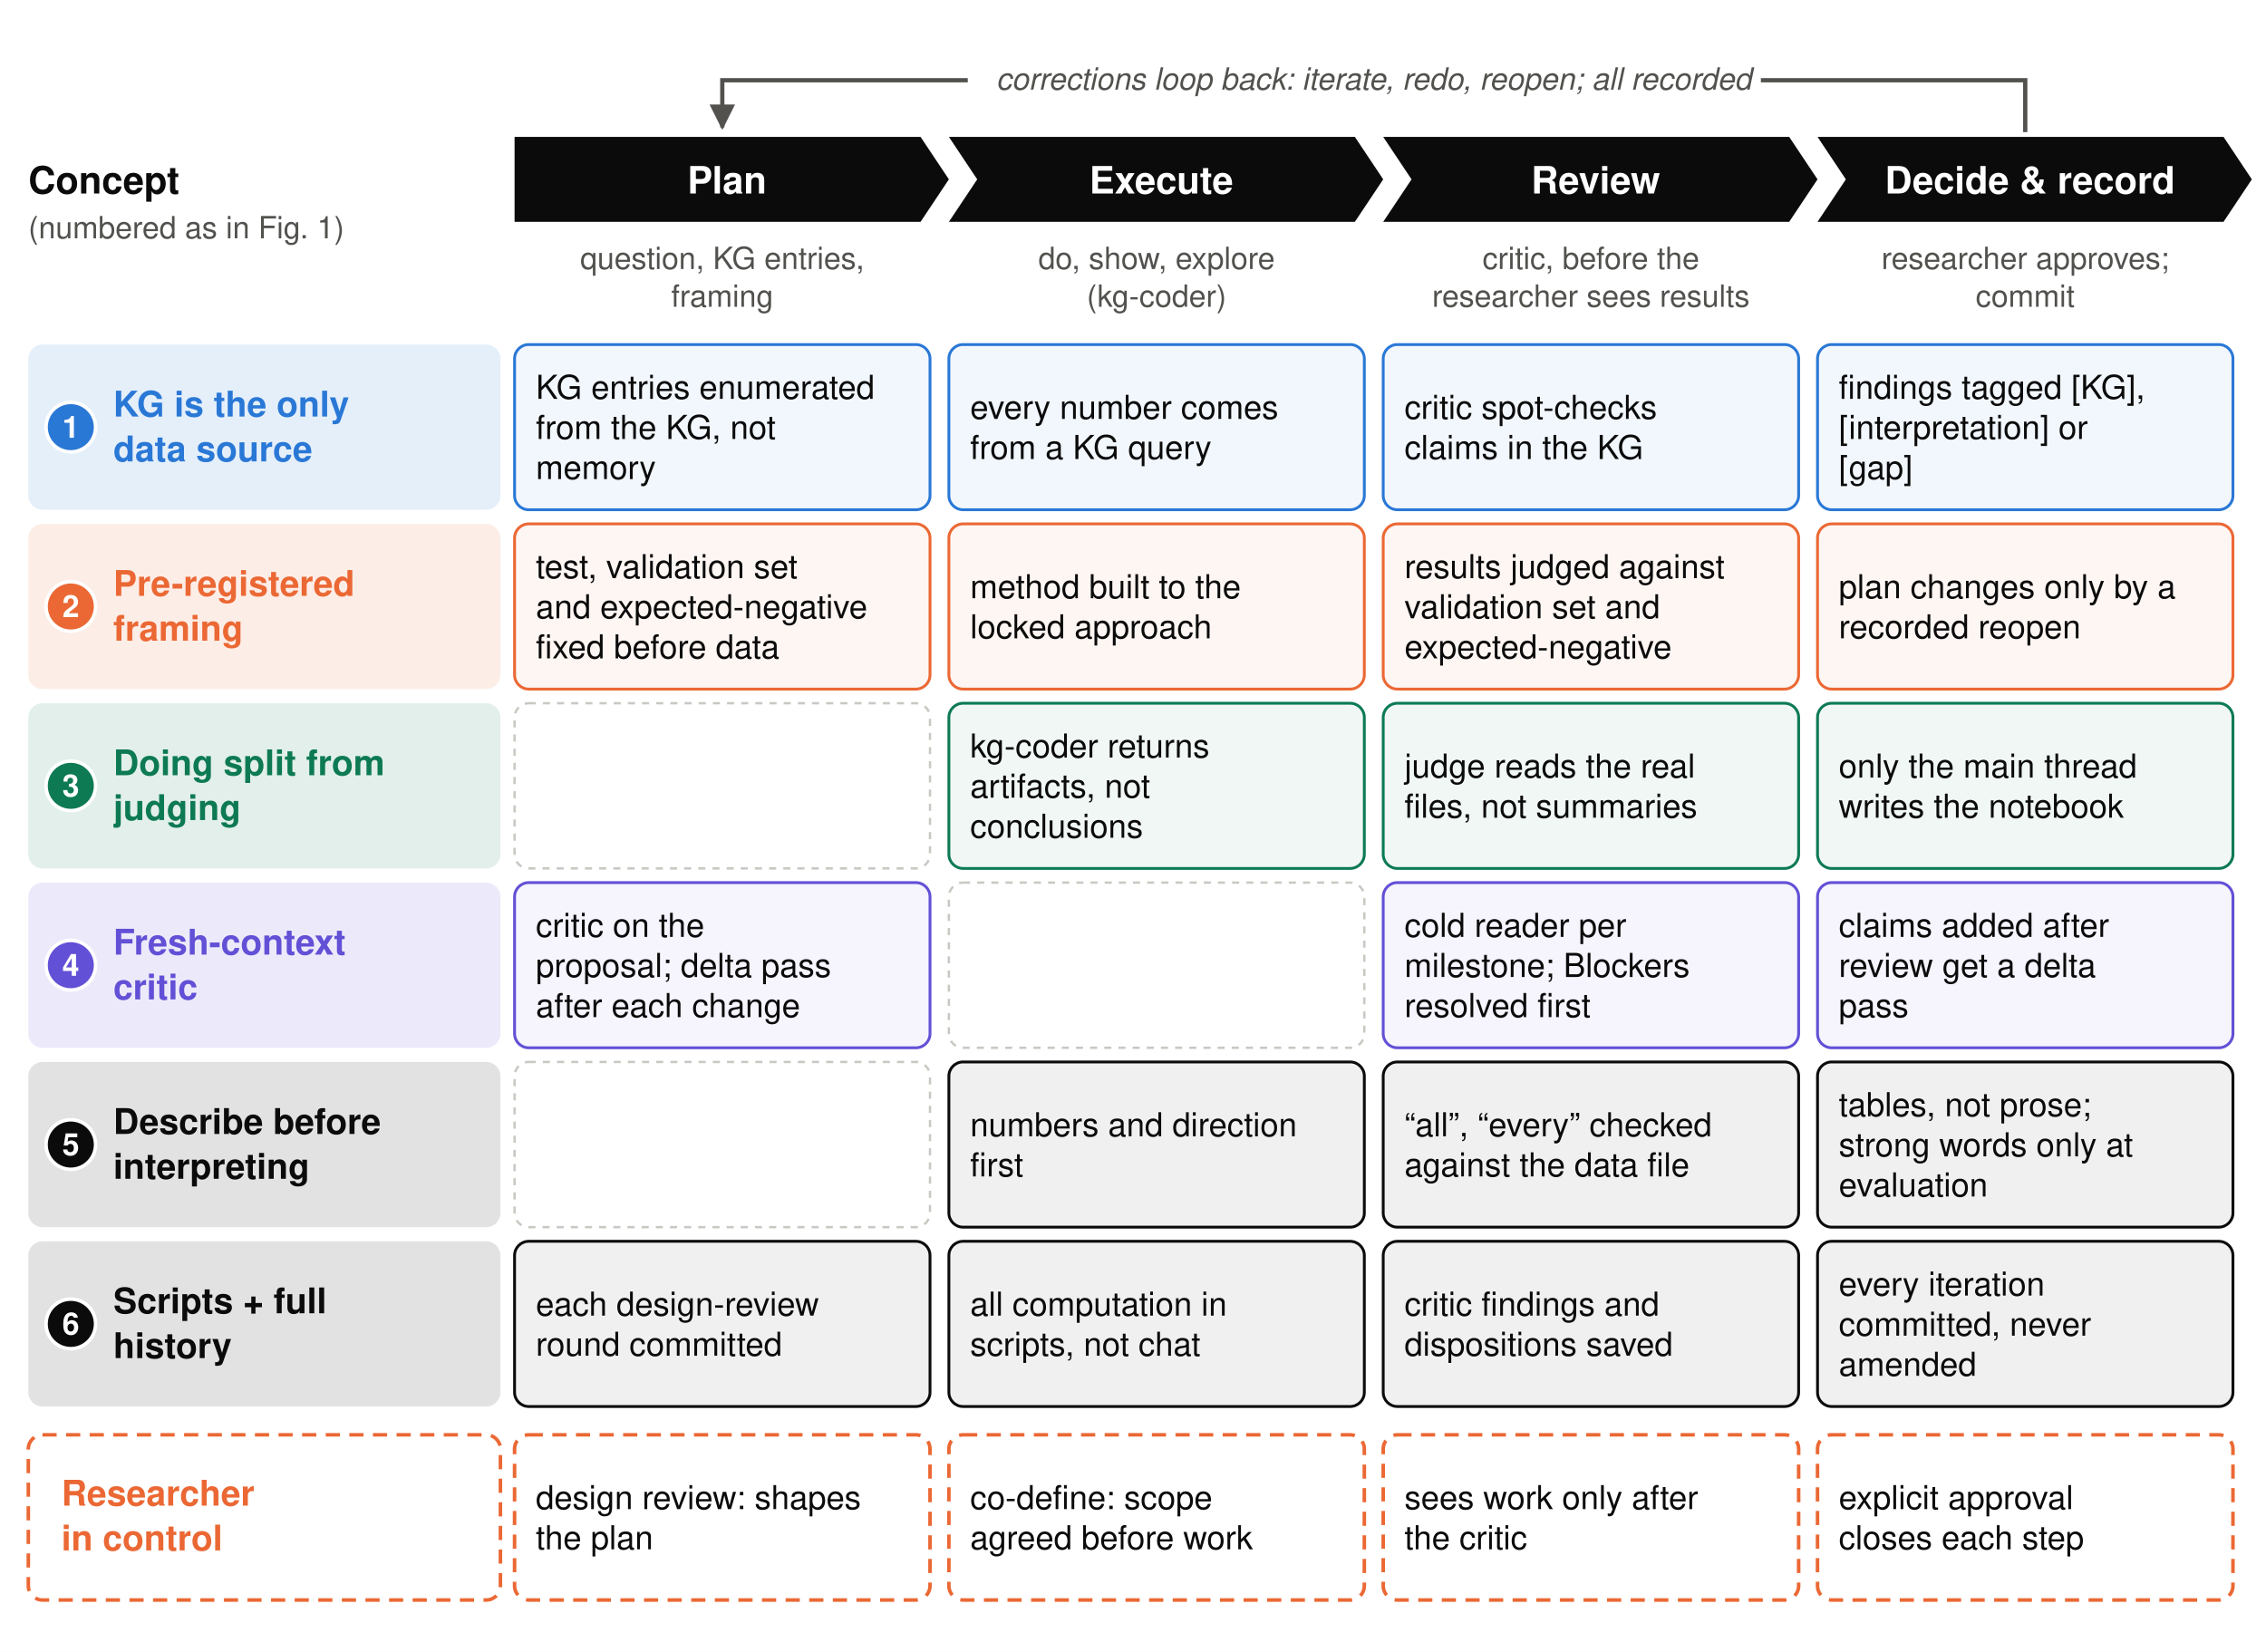
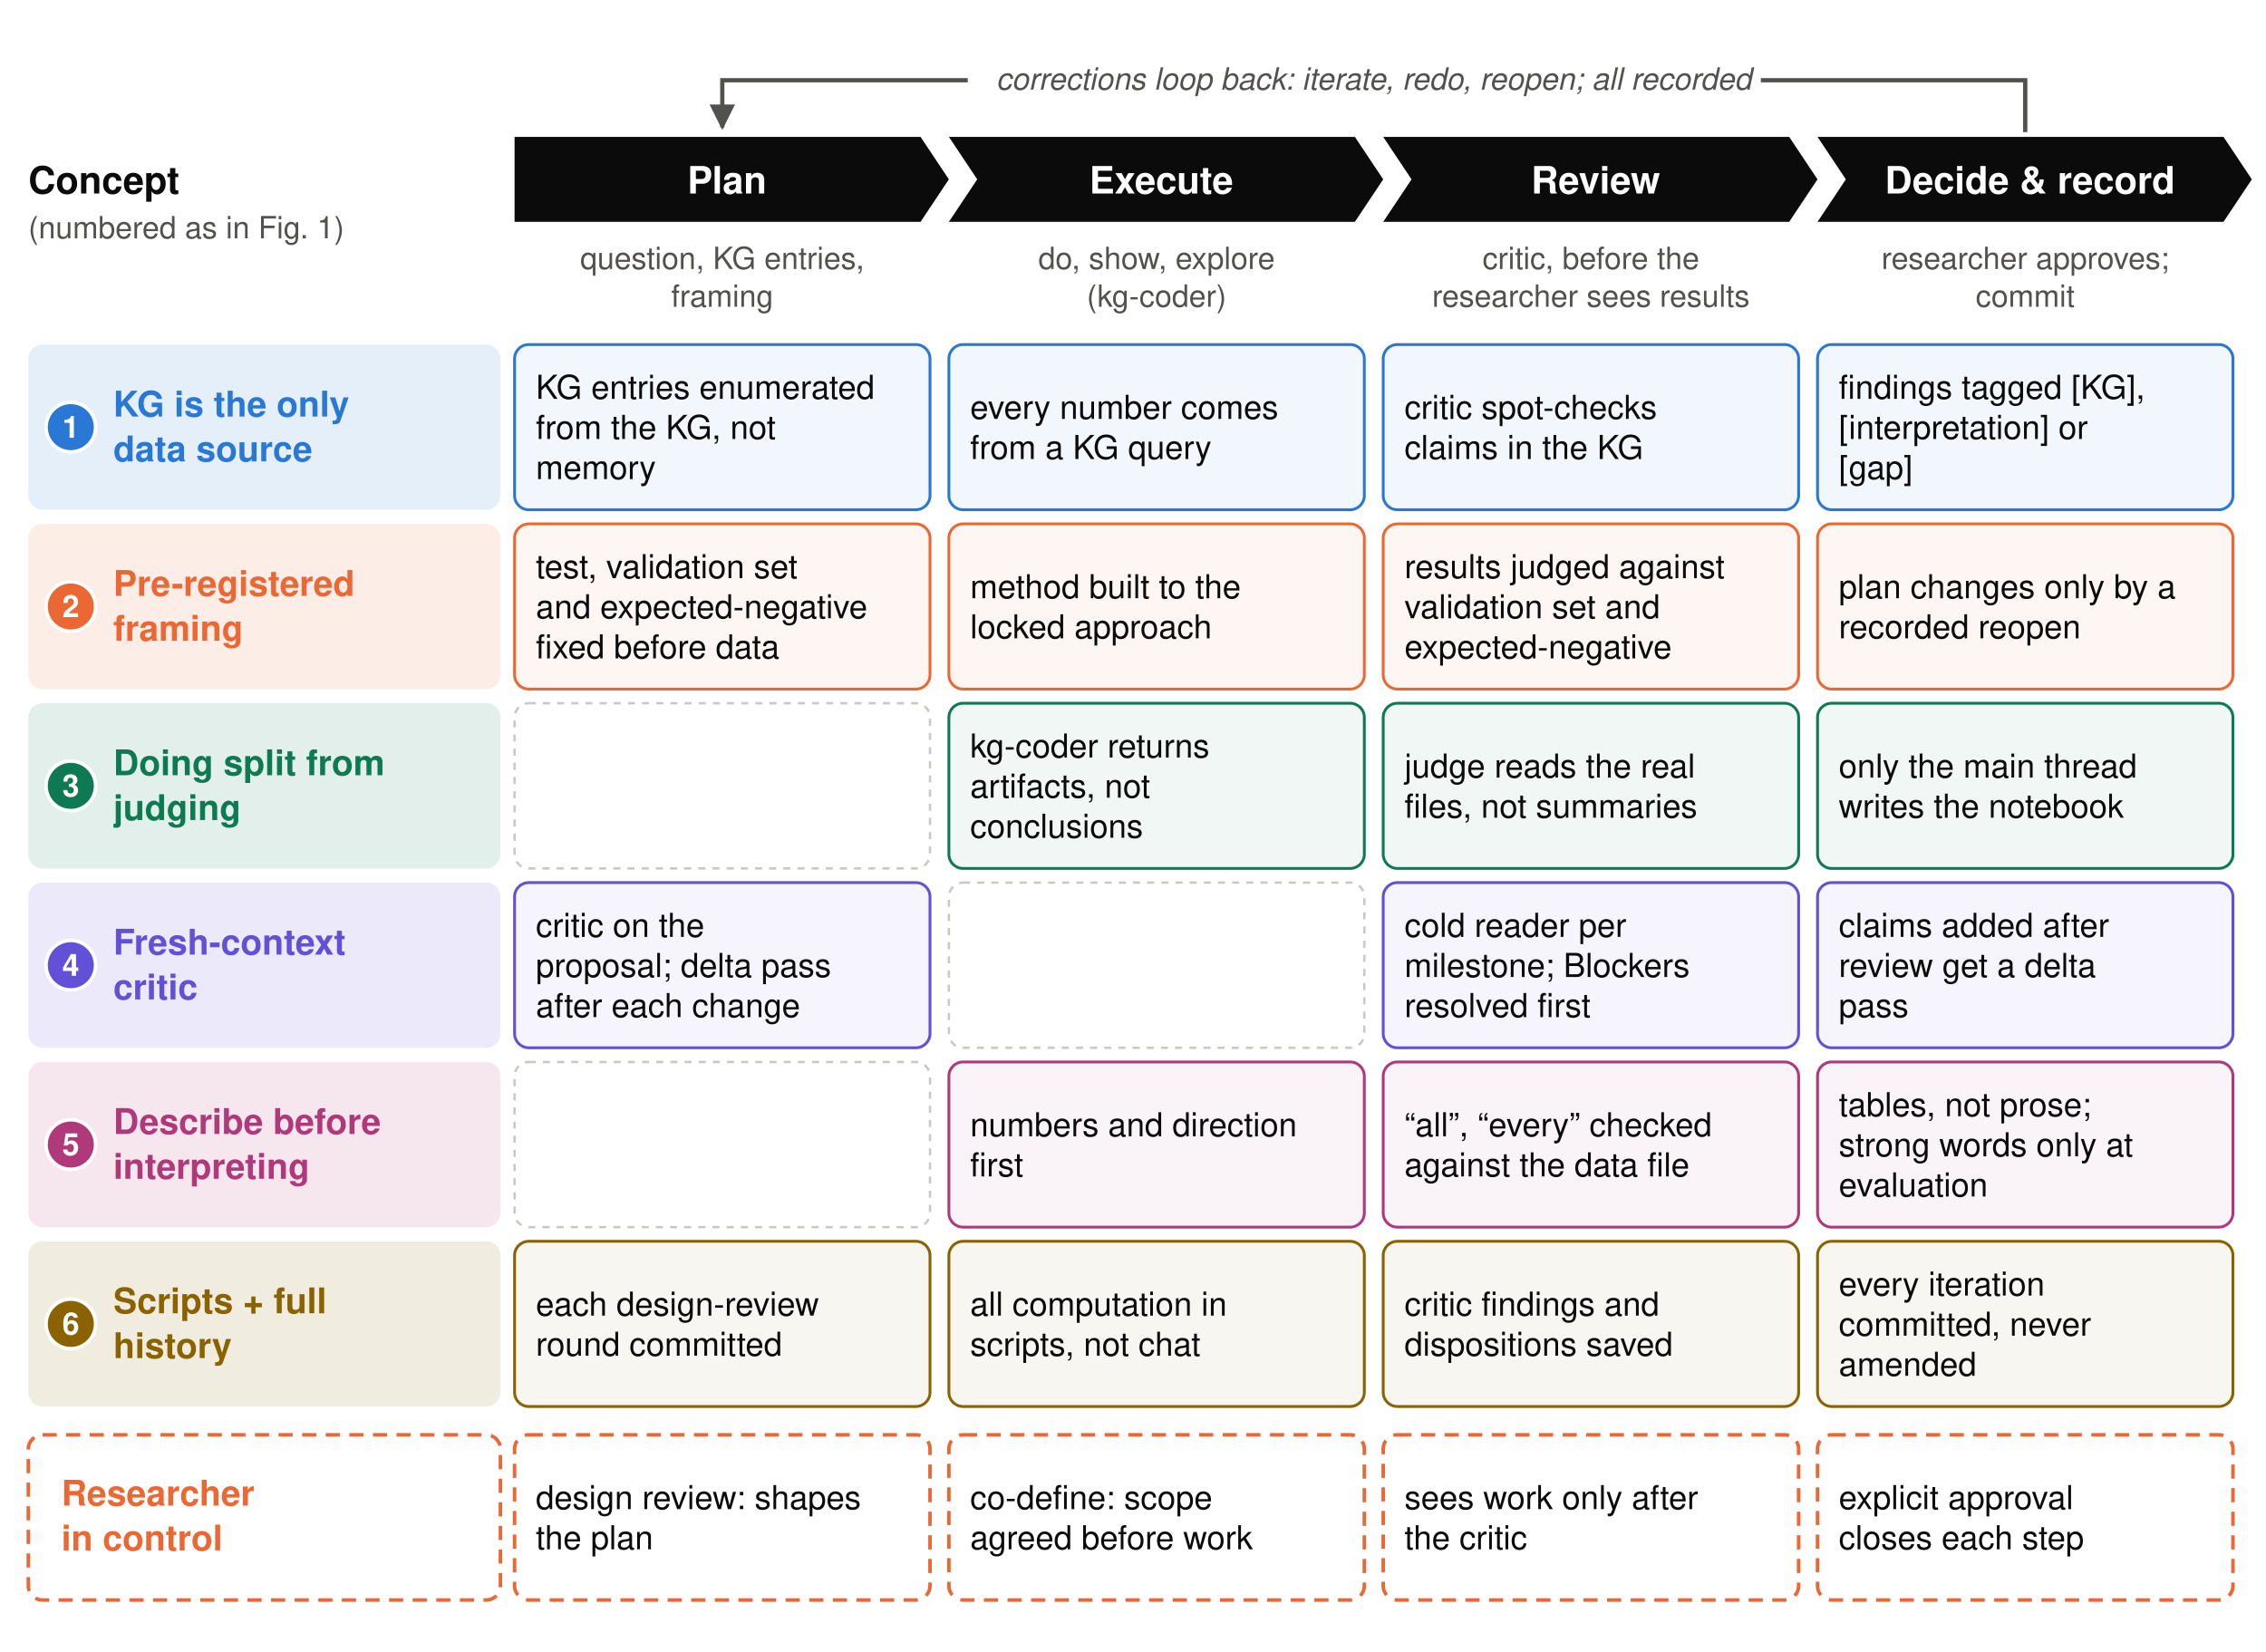
<svg xmlns="http://www.w3.org/2000/svg" width="960" height="700" viewBox="0 0 960 700" font-family="Helvetica, Arial, 'Segoe UI', sans-serif">
  <defs>
-     <marker id="m1baf7a" viewBox="0 0 10 10" refX="9" refY="5" markerWidth="6" markerHeight="6" orient="auto-start-reverse">
-       <path d="M0,0 L10,5 L0,10 z" fill="#1baf7a" />
+     <marker id="m0d7a53" viewBox="0 0 10 10" refX="9" refY="5" markerWidth="6" markerHeight="6" orient="auto-start-reverse">
+       <path d="M0,0 L10,5 L0,10 z" fill="#0d7a53" />
+     </marker>
+     <marker id="m6250d6" viewBox="0 0 10 10" refX="9" refY="5" markerWidth="6" markerHeight="6" orient="auto-start-reverse">
+       <path d="M0,0 L10,5 L0,10 z" fill="#6250d6" />
    </marker>
    <marker id="m52514e" viewBox="0 0 10 10" refX="9" refY="5" markerWidth="6" markerHeight="6" orient="auto-start-reverse">
      <path d="M0,0 L10,5 L0,10 z" fill="#52514e" />
    </marker>
+     <marker id="me34948" viewBox="0 0 10 10" refX="9" refY="5" markerWidth="6" markerHeight="6" orient="auto-start-reverse">
+       <path d="M0,0 L10,5 L0,10 z" fill="#e34948" />
+     </marker>
    <marker id="m2a78d6" viewBox="0 0 10 10" refX="9" refY="5" markerWidth="6" markerHeight="6" orient="auto-start-reverse">
      <path d="M0,0 L10,5 L0,10 z" fill="#2a78d6" />
+     </marker>
+     <marker id="m1baf7a" viewBox="0 0 10 10" refX="9" refY="5" markerWidth="6" markerHeight="6" orient="auto-start-reverse">
+       <path d="M0,0 L10,5 L0,10 z" fill="#1baf7a" />
+     </marker>
+     <marker id="m4a5a6c" viewBox="0 0 10 10" refX="9" refY="5" markerWidth="6" markerHeight="6" orient="auto-start-reverse">
+       <path d="M0,0 L10,5 L0,10 z" fill="#4a5a6c" />
+     </marker>
+     <marker id="m0b0b0b" viewBox="0 0 10 10" refX="9" refY="5" markerWidth="6" markerHeight="6" orient="auto-start-reverse">
+       <path d="M0,0 L10,5 L0,10 z" fill="#0b0b0b" />
    </marker>
    <marker id="meb6834" viewBox="0 0 10 10" refX="9" refY="5" markerWidth="6" markerHeight="6" orient="auto-start-reverse">
      <path d="M0,0 L10,5 L0,10 z" fill="#eb6834" />
    </marker>
-     <marker id="m0b0b0b" viewBox="0 0 10 10" refX="9" refY="5" markerWidth="6" markerHeight="6" orient="auto-start-reverse">
-       <path d="M0,0 L10,5 L0,10 z" fill="#0b0b0b" />
+     <marker id="mb0397a" viewBox="0 0 10 10" refX="9" refY="5" markerWidth="6" markerHeight="6" orient="auto-start-reverse">
+       <path d="M0,0 L10,5 L0,10 z" fill="#b0397a" />
    </marker>
-     <marker id="m6250d6" viewBox="0 0 10 10" refX="9" refY="5" markerWidth="6" markerHeight="6" orient="auto-start-reverse">
-       <path d="M0,0 L10,5 L0,10 z" fill="#6250d6" />
+     <marker id="m8a6200" viewBox="0 0 10 10" refX="9" refY="5" markerWidth="6" markerHeight="6" orient="auto-start-reverse">
+       <path d="M0,0 L10,5 L0,10 z" fill="#8a6200" />
    </marker>
-     <marker id="me34948" viewBox="0 0 10 10" refX="9" refY="5" markerWidth="6" markerHeight="6" orient="auto-start-reverse">
-       <path d="M0,0 L10,5 L0,10 z" fill="#e34948" />
-     </marker>
-     <marker id="m0d7a53" viewBox="0 0 10 10" refX="9" refY="5" markerWidth="6" markerHeight="6" orient="auto-start-reverse">
-       <path d="M0,0 L10,5 L0,10 z" fill="#0d7a53" />
+     <marker id="m0b7f99" viewBox="0 0 10 10" refX="9" refY="5" markerWidth="6" markerHeight="6" orient="auto-start-reverse">
+       <path d="M0,0 L10,5 L0,10 z" fill="#0b7f99" />
    </marker>
  </defs>
  <rect width="100%" height="100%" fill="#ffffff" />
  <path d="M858.0,56 L858.0,34 L306.0,34 L306.0,54" fill="none" stroke="#52514e" stroke-width="1.8" marker-end="url(#m52514e)" />
  <rect x="410" y="22" width="336" height="22" fill="#ffffff" />
  <text x="582.0" y="38" font-size="13" font-weight="normal" font-style="italic" fill="#52514e" text-anchor="middle">corrections loop back: iterate, redo, reopen; all recorded</text>
  <polygon points="218,58 390,58 402,76.0 390,94 218,94 218,76.0" fill="#0b0b0b" />
  <text x="308.0" y="82" font-size="16" font-weight="bold" font-style="normal" fill="#fff" text-anchor="middle">Plan</text>
  <text x="306.0" y="114" font-size="13" font-weight="normal" font-style="normal" fill="#52514e" text-anchor="middle">question, KG entries,</text>
  <text x="306.0" y="130" font-size="13" font-weight="normal" font-style="normal" fill="#52514e" text-anchor="middle">framing</text>
  <polygon points="402,58 574,58 586,76.0 574,94 402,94 414,76.0" fill="#0b0b0b" />
  <text x="492.0" y="82" font-size="16" font-weight="bold" font-style="normal" fill="#fff" text-anchor="middle">Execute</text>
  <text x="490.0" y="114" font-size="13" font-weight="normal" font-style="normal" fill="#52514e" text-anchor="middle">do, show, explore</text>
  <text x="490.0" y="130" font-size="13" font-weight="normal" font-style="normal" fill="#52514e" text-anchor="middle">(kg-coder)</text>
  <polygon points="586,58 758,58 770,76.0 758,94 586,94 598,76.0" fill="#0b0b0b" />
  <text x="676.0" y="82" font-size="16" font-weight="bold" font-style="normal" fill="#fff" text-anchor="middle">Review</text>
  <text x="674.0" y="114" font-size="13" font-weight="normal" font-style="normal" fill="#52514e" text-anchor="middle">critic, before the</text>
  <text x="674.0" y="130" font-size="13" font-weight="normal" font-style="normal" fill="#52514e" text-anchor="middle">researcher sees results</text>
  <polygon points="770,58 942,58 954,76.0 942,94 770,94 782,76.0" fill="#0b0b0b" />
  <text x="860.0" y="82" font-size="16" font-weight="bold" font-style="normal" fill="#fff" text-anchor="middle">Decide &amp; record</text>
  <text x="858.0" y="114" font-size="13" font-weight="normal" font-style="normal" fill="#52514e" text-anchor="middle">researcher approves;</text>
  <text x="858.0" y="130" font-size="13" font-weight="normal" font-style="normal" fill="#52514e" text-anchor="middle">commit</text>
  <text x="12" y="82" font-size="16" font-weight="bold" font-style="normal" fill="#0b0b0b" text-anchor="start">Concept</text>
  <text x="12" y="101" font-size="13" font-weight="normal" font-style="normal" fill="#52514e" text-anchor="start">(numbered as in Fig. 1)</text>
  <rect x="12" y="146" width="200" height="70" rx="6" fill="#e5effa" stroke="none" stroke-width="1.5" />
  <circle cx="30" cy="181.0" r="10.5" fill="#2a78d6" stroke="#fff" stroke-width="1.5" />
  <text x="30" y="185.5" font-size="13" font-weight="bold" font-style="normal" fill="#fff" text-anchor="middle">1</text>
  <text x="48" y="176.5" font-size="15" font-weight="bold" font-style="normal" fill="#2a78d6" text-anchor="start">KG is the only</text>
  <text x="48" y="195.5" font-size="15" font-weight="bold" font-style="normal" fill="#2a78d6" text-anchor="start">data source</text>
  <rect x="218" y="146" width="176" height="70" rx="6" fill="#f2f7fd" stroke="#2a78d6" stroke-width="1.2" />
  <text x="227" y="169.0" font-size="14" font-weight="normal" font-style="normal" fill="#0b0b0b" text-anchor="start">KG entries enumerated</text>
  <text x="227" y="186.0" font-size="14" font-weight="normal" font-style="normal" fill="#0b0b0b" text-anchor="start">from the KG, not</text>
  <text x="227" y="203.0" font-size="14" font-weight="normal" font-style="normal" fill="#0b0b0b" text-anchor="start">memory</text>
  <rect x="402" y="146" width="176" height="70" rx="6" fill="#f2f7fd" stroke="#2a78d6" stroke-width="1.2" />
  <text x="411" y="177.5" font-size="14" font-weight="normal" font-style="normal" fill="#0b0b0b" text-anchor="start">every number comes</text>
  <text x="411" y="194.5" font-size="14" font-weight="normal" font-style="normal" fill="#0b0b0b" text-anchor="start">from a KG query</text>
  <rect x="586" y="146" width="176" height="70" rx="6" fill="#f2f7fd" stroke="#2a78d6" stroke-width="1.2" />
  <text x="595" y="177.5" font-size="14" font-weight="normal" font-style="normal" fill="#0b0b0b" text-anchor="start">critic spot-checks</text>
  <text x="595" y="194.5" font-size="14" font-weight="normal" font-style="normal" fill="#0b0b0b" text-anchor="start">claims in the KG</text>
  <rect x="770" y="146" width="176" height="70" rx="6" fill="#f2f7fd" stroke="#2a78d6" stroke-width="1.2" />
  <text x="779" y="169.0" font-size="14" font-weight="normal" font-style="normal" fill="#0b0b0b" text-anchor="start">findings tagged [KG],</text>
  <text x="779" y="186.0" font-size="14" font-weight="normal" font-style="normal" fill="#0b0b0b" text-anchor="start">[interpretation] or</text>
  <text x="779" y="203.0" font-size="14" font-weight="normal" font-style="normal" fill="#0b0b0b" text-anchor="start">[gap]</text>
  <rect x="12" y="222" width="200" height="70" rx="6" fill="#fdede7" stroke="none" stroke-width="1.5" />
  <circle cx="30" cy="257.0" r="10.5" fill="#eb6834" stroke="#fff" stroke-width="1.5" />
  <text x="30" y="261.5" font-size="13" font-weight="bold" font-style="normal" fill="#fff" text-anchor="middle">2</text>
  <text x="48" y="252.5" font-size="15" font-weight="bold" font-style="normal" fill="#eb6834" text-anchor="start">Pre-registered</text>
  <text x="48" y="271.5" font-size="15" font-weight="bold" font-style="normal" fill="#eb6834" text-anchor="start">framing</text>
  <rect x="218" y="222" width="176" height="70" rx="6" fill="#fef6f3" stroke="#eb6834" stroke-width="1.2" />
  <text x="227" y="245.0" font-size="14" font-weight="normal" font-style="normal" fill="#0b0b0b" text-anchor="start">test, validation set</text>
  <text x="227" y="262.0" font-size="14" font-weight="normal" font-style="normal" fill="#0b0b0b" text-anchor="start">and expected-negative</text>
  <text x="227" y="279.0" font-size="14" font-weight="normal" font-style="normal" fill="#0b0b0b" text-anchor="start">fixed before data</text>
  <rect x="402" y="222" width="176" height="70" rx="6" fill="#fef6f3" stroke="#eb6834" stroke-width="1.2" />
  <text x="411" y="253.5" font-size="14" font-weight="normal" font-style="normal" fill="#0b0b0b" text-anchor="start">method built to the</text>
  <text x="411" y="270.5" font-size="14" font-weight="normal" font-style="normal" fill="#0b0b0b" text-anchor="start">locked approach</text>
  <rect x="586" y="222" width="176" height="70" rx="6" fill="#fef6f3" stroke="#eb6834" stroke-width="1.2" />
  <text x="595" y="245.0" font-size="14" font-weight="normal" font-style="normal" fill="#0b0b0b" text-anchor="start">results judged against</text>
  <text x="595" y="262.0" font-size="14" font-weight="normal" font-style="normal" fill="#0b0b0b" text-anchor="start">validation set and</text>
  <text x="595" y="279.0" font-size="14" font-weight="normal" font-style="normal" fill="#0b0b0b" text-anchor="start">expected-negative</text>
  <rect x="770" y="222" width="176" height="70" rx="6" fill="#fef6f3" stroke="#eb6834" stroke-width="1.2" />
  <text x="779" y="253.5" font-size="14" font-weight="normal" font-style="normal" fill="#0b0b0b" text-anchor="start">plan changes only by a</text>
  <text x="779" y="270.5" font-size="14" font-weight="normal" font-style="normal" fill="#0b0b0b" text-anchor="start">recorded reopen</text>
  <rect x="12" y="298" width="200" height="70" rx="6" fill="#e2efea" stroke="none" stroke-width="1.5" />
  <circle cx="30" cy="333.0" r="10.5" fill="#0d7a53" stroke="#fff" stroke-width="1.5" />
  <text x="30" y="337.5" font-size="13" font-weight="bold" font-style="normal" fill="#fff" text-anchor="middle">3</text>
  <text x="48" y="328.5" font-size="15" font-weight="bold" font-style="normal" fill="#0d7a53" text-anchor="start">Doing split from</text>
  <text x="48" y="347.5" font-size="15" font-weight="bold" font-style="normal" fill="#0d7a53" text-anchor="start">judging</text>
  <rect x="218" y="298" width="176" height="70" rx="6" fill="#ffffff" stroke="#c9c8c2" stroke-width="1" stroke-dasharray="3,3" />
  <rect x="402" y="298" width="176" height="70" rx="6" fill="#f0f7f5" stroke="#0d7a53" stroke-width="1.2" />
  <text x="411" y="321.0" font-size="14" font-weight="normal" font-style="normal" fill="#0b0b0b" text-anchor="start">kg-coder returns</text>
  <text x="411" y="338.0" font-size="14" font-weight="normal" font-style="normal" fill="#0b0b0b" text-anchor="start">artifacts, not</text>
  <text x="411" y="355.0" font-size="14" font-weight="normal" font-style="normal" fill="#0b0b0b" text-anchor="start">conclusions</text>
  <rect x="586" y="298" width="176" height="70" rx="6" fill="#f0f7f5" stroke="#0d7a53" stroke-width="1.2" />
  <text x="595" y="329.5" font-size="14" font-weight="normal" font-style="normal" fill="#0b0b0b" text-anchor="start">judge reads the real</text>
  <text x="595" y="346.5" font-size="14" font-weight="normal" font-style="normal" fill="#0b0b0b" text-anchor="start">files, not summaries</text>
  <rect x="770" y="298" width="176" height="70" rx="6" fill="#f0f7f5" stroke="#0d7a53" stroke-width="1.2" />
  <text x="779" y="329.5" font-size="14" font-weight="normal" font-style="normal" fill="#0b0b0b" text-anchor="start">only the main thread</text>
  <text x="779" y="346.5" font-size="14" font-weight="normal" font-style="normal" fill="#0b0b0b" text-anchor="start">writes the notebook</text>
  <rect x="12" y="374" width="200" height="70" rx="6" fill="#eceafa" stroke="none" stroke-width="1.5" />
  <circle cx="30" cy="409.0" r="10.5" fill="#6250d6" stroke="#fff" stroke-width="1.5" />
  <text x="30" y="413.5" font-size="13" font-weight="bold" font-style="normal" fill="#fff" text-anchor="middle">4</text>
  <text x="48" y="404.5" font-size="15" font-weight="bold" font-style="normal" fill="#6250d6" text-anchor="start">Fresh-context</text>
  <text x="48" y="423.5" font-size="15" font-weight="bold" font-style="normal" fill="#6250d6" text-anchor="start">critic</text>
  <rect x="218" y="374" width="176" height="70" rx="6" fill="#f6f4fd" stroke="#6250d6" stroke-width="1.2" />
  <text x="227" y="397.0" font-size="14" font-weight="normal" font-style="normal" fill="#0b0b0b" text-anchor="start">critic on the</text>
  <text x="227" y="414.0" font-size="14" font-weight="normal" font-style="normal" fill="#0b0b0b" text-anchor="start">proposal; delta pass</text>
  <text x="227" y="431.0" font-size="14" font-weight="normal" font-style="normal" fill="#0b0b0b" text-anchor="start">after each change</text>
  <rect x="402" y="374" width="176" height="70" rx="6" fill="#ffffff" stroke="#c9c8c2" stroke-width="1" stroke-dasharray="3,3" />
  <rect x="586" y="374" width="176" height="70" rx="6" fill="#f6f4fd" stroke="#6250d6" stroke-width="1.2" />
  <text x="595" y="397.0" font-size="14" font-weight="normal" font-style="normal" fill="#0b0b0b" text-anchor="start">cold reader per</text>
  <text x="595" y="414.0" font-size="14" font-weight="normal" font-style="normal" fill="#0b0b0b" text-anchor="start">milestone; Blockers</text>
  <text x="595" y="431.0" font-size="14" font-weight="normal" font-style="normal" fill="#0b0b0b" text-anchor="start">resolved first</text>
  <rect x="770" y="374" width="176" height="70" rx="6" fill="#f6f4fd" stroke="#6250d6" stroke-width="1.2" />
  <text x="779" y="397.0" font-size="14" font-weight="normal" font-style="normal" fill="#0b0b0b" text-anchor="start">claims added after</text>
  <text x="779" y="414.0" font-size="14" font-weight="normal" font-style="normal" fill="#0b0b0b" text-anchor="start">review get a delta</text>
  <text x="779" y="431.0" font-size="14" font-weight="normal" font-style="normal" fill="#0b0b0b" text-anchor="start">pass</text>
-   <rect x="12" y="450" width="200" height="70" rx="6" fill="#e2e2e2" stroke="none" stroke-width="1.5" />
-   <circle cx="30" cy="485.0" r="10.5" fill="#0b0b0b" stroke="#fff" stroke-width="1.5" />
+   <rect x="12" y="450" width="200" height="70" rx="6" fill="#f6e7ef" stroke="none" stroke-width="1.5" />
+   <circle cx="30" cy="485.0" r="10.5" fill="#b0397a" stroke="#fff" stroke-width="1.5" />
  <text x="30" y="489.5" font-size="13" font-weight="bold" font-style="normal" fill="#fff" text-anchor="middle">5</text>
-   <text x="48" y="480.5" font-size="15" font-weight="bold" font-style="normal" fill="#0b0b0b" text-anchor="start">Describe before</text>
-   <text x="48" y="499.5" font-size="15" font-weight="bold" font-style="normal" fill="#0b0b0b" text-anchor="start">interpreting</text>
+   <text x="48" y="480.5" font-size="15" font-weight="bold" font-style="normal" fill="#b0397a" text-anchor="start">Describe before</text>
+   <text x="48" y="499.5" font-size="15" font-weight="bold" font-style="normal" fill="#b0397a" text-anchor="start">interpreting</text>
  <rect x="218" y="450" width="176" height="70" rx="6" fill="#ffffff" stroke="#c9c8c2" stroke-width="1" stroke-dasharray="3,3" />
-   <rect x="402" y="450" width="176" height="70" rx="6" fill="#f0f0f0" stroke="#0b0b0b" stroke-width="1.2" />
+   <rect x="402" y="450" width="176" height="70" rx="6" fill="#faf3f7" stroke="#b0397a" stroke-width="1.2" />
  <text x="411" y="481.5" font-size="14" font-weight="normal" font-style="normal" fill="#0b0b0b" text-anchor="start">numbers and direction</text>
  <text x="411" y="498.5" font-size="14" font-weight="normal" font-style="normal" fill="#0b0b0b" text-anchor="start">first</text>
-   <rect x="586" y="450" width="176" height="70" rx="6" fill="#f0f0f0" stroke="#0b0b0b" stroke-width="1.2" />
+   <rect x="586" y="450" width="176" height="70" rx="6" fill="#faf3f7" stroke="#b0397a" stroke-width="1.2" />
  <text x="595" y="481.5" font-size="14" font-weight="normal" font-style="normal" fill="#0b0b0b" text-anchor="start">“all”, “every” checked</text>
  <text x="595" y="498.5" font-size="14" font-weight="normal" font-style="normal" fill="#0b0b0b" text-anchor="start">against the data file</text>
-   <rect x="770" y="450" width="176" height="70" rx="6" fill="#f0f0f0" stroke="#0b0b0b" stroke-width="1.2" />
+   <rect x="770" y="450" width="176" height="70" rx="6" fill="#faf3f7" stroke="#b0397a" stroke-width="1.2" />
  <text x="779" y="473.0" font-size="14" font-weight="normal" font-style="normal" fill="#0b0b0b" text-anchor="start">tables, not prose;</text>
  <text x="779" y="490.0" font-size="14" font-weight="normal" font-style="normal" fill="#0b0b0b" text-anchor="start">strong words only at</text>
  <text x="779" y="507.0" font-size="14" font-weight="normal" font-style="normal" fill="#0b0b0b" text-anchor="start">evaluation</text>
-   <rect x="12" y="526" width="200" height="70" rx="6" fill="#e2e2e2" stroke="none" stroke-width="1.5" />
-   <circle cx="30" cy="561.0" r="10.5" fill="#0b0b0b" stroke="#fff" stroke-width="1.5" />
+   <rect x="12" y="526" width="200" height="70" rx="6" fill="#f1ece0" stroke="none" stroke-width="1.5" />
+   <circle cx="30" cy="561.0" r="10.5" fill="#8a6200" stroke="#fff" stroke-width="1.5" />
  <text x="30" y="565.5" font-size="13" font-weight="bold" font-style="normal" fill="#fff" text-anchor="middle">6</text>
-   <text x="48" y="556.5" font-size="15" font-weight="bold" font-style="normal" fill="#0b0b0b" text-anchor="start">Scripts + full</text>
-   <text x="48" y="575.5" font-size="15" font-weight="bold" font-style="normal" fill="#0b0b0b" text-anchor="start">history</text>
-   <rect x="218" y="526" width="176" height="70" rx="6" fill="#f0f0f0" stroke="#0b0b0b" stroke-width="1.2" />
+   <text x="48" y="556.5" font-size="15" font-weight="bold" font-style="normal" fill="#8a6200" text-anchor="start">Scripts + full</text>
+   <text x="48" y="575.5" font-size="15" font-weight="bold" font-style="normal" fill="#8a6200" text-anchor="start">history</text>
+   <rect x="218" y="526" width="176" height="70" rx="6" fill="#f8f6f0" stroke="#8a6200" stroke-width="1.2" />
  <text x="227" y="557.5" font-size="14" font-weight="normal" font-style="normal" fill="#0b0b0b" text-anchor="start">each design-review</text>
  <text x="227" y="574.5" font-size="14" font-weight="normal" font-style="normal" fill="#0b0b0b" text-anchor="start">round committed</text>
-   <rect x="402" y="526" width="176" height="70" rx="6" fill="#f0f0f0" stroke="#0b0b0b" stroke-width="1.2" />
+   <rect x="402" y="526" width="176" height="70" rx="6" fill="#f8f6f0" stroke="#8a6200" stroke-width="1.2" />
  <text x="411" y="557.5" font-size="14" font-weight="normal" font-style="normal" fill="#0b0b0b" text-anchor="start">all computation in</text>
  <text x="411" y="574.5" font-size="14" font-weight="normal" font-style="normal" fill="#0b0b0b" text-anchor="start">scripts, not chat</text>
-   <rect x="586" y="526" width="176" height="70" rx="6" fill="#f0f0f0" stroke="#0b0b0b" stroke-width="1.2" />
+   <rect x="586" y="526" width="176" height="70" rx="6" fill="#f8f6f0" stroke="#8a6200" stroke-width="1.2" />
  <text x="595" y="557.5" font-size="14" font-weight="normal" font-style="normal" fill="#0b0b0b" text-anchor="start">critic findings and</text>
  <text x="595" y="574.5" font-size="14" font-weight="normal" font-style="normal" fill="#0b0b0b" text-anchor="start">dispositions saved</text>
-   <rect x="770" y="526" width="176" height="70" rx="6" fill="#f0f0f0" stroke="#0b0b0b" stroke-width="1.2" />
+   <rect x="770" y="526" width="176" height="70" rx="6" fill="#f8f6f0" stroke="#8a6200" stroke-width="1.2" />
  <text x="779" y="549.0" font-size="14" font-weight="normal" font-style="normal" fill="#0b0b0b" text-anchor="start">every iteration</text>
  <text x="779" y="566.0" font-size="14" font-weight="normal" font-style="normal" fill="#0b0b0b" text-anchor="start">committed, never</text>
  <text x="779" y="583.0" font-size="14" font-weight="normal" font-style="normal" fill="#0b0b0b" text-anchor="start">amended</text>
  <rect x="12" y="608" width="200" height="70" rx="6" fill="#ffffff" stroke="#eb6834" stroke-width="1.5" stroke-dasharray="6,4" />
  <text x="26" y="638" font-size="15" font-weight="bold" font-style="normal" fill="#eb6834" text-anchor="start">Researcher</text>
  <text x="26" y="657" font-size="15" font-weight="bold" font-style="normal" fill="#eb6834" text-anchor="start">in control</text>
  <rect x="218" y="608" width="176" height="70" rx="6" fill="#ffffff" stroke="#eb6834" stroke-width="1.5" stroke-dasharray="6,4" />
  <text x="227" y="639.5" font-size="14" font-weight="normal" font-style="normal" fill="#0b0b0b" text-anchor="start">design review: shapes</text>
  <text x="227" y="656.5" font-size="14" font-weight="normal" font-style="normal" fill="#0b0b0b" text-anchor="start">the plan</text>
  <rect x="402" y="608" width="176" height="70" rx="6" fill="#ffffff" stroke="#eb6834" stroke-width="1.5" stroke-dasharray="6,4" />
  <text x="411" y="639.5" font-size="14" font-weight="normal" font-style="normal" fill="#0b0b0b" text-anchor="start">co-define: scope</text>
  <text x="411" y="656.5" font-size="14" font-weight="normal" font-style="normal" fill="#0b0b0b" text-anchor="start">agreed before work</text>
  <rect x="586" y="608" width="176" height="70" rx="6" fill="#ffffff" stroke="#eb6834" stroke-width="1.5" stroke-dasharray="6,4" />
  <text x="595" y="639.5" font-size="14" font-weight="normal" font-style="normal" fill="#0b0b0b" text-anchor="start">sees work only after</text>
  <text x="595" y="656.5" font-size="14" font-weight="normal" font-style="normal" fill="#0b0b0b" text-anchor="start">the critic</text>
  <rect x="770" y="608" width="176" height="70" rx="6" fill="#ffffff" stroke="#eb6834" stroke-width="1.5" stroke-dasharray="6,4" />
  <text x="779" y="639.5" font-size="14" font-weight="normal" font-style="normal" fill="#0b0b0b" text-anchor="start">explicit approval</text>
  <text x="779" y="656.5" font-size="14" font-weight="normal" font-style="normal" fill="#0b0b0b" text-anchor="start">closes each step</text>
</svg>
